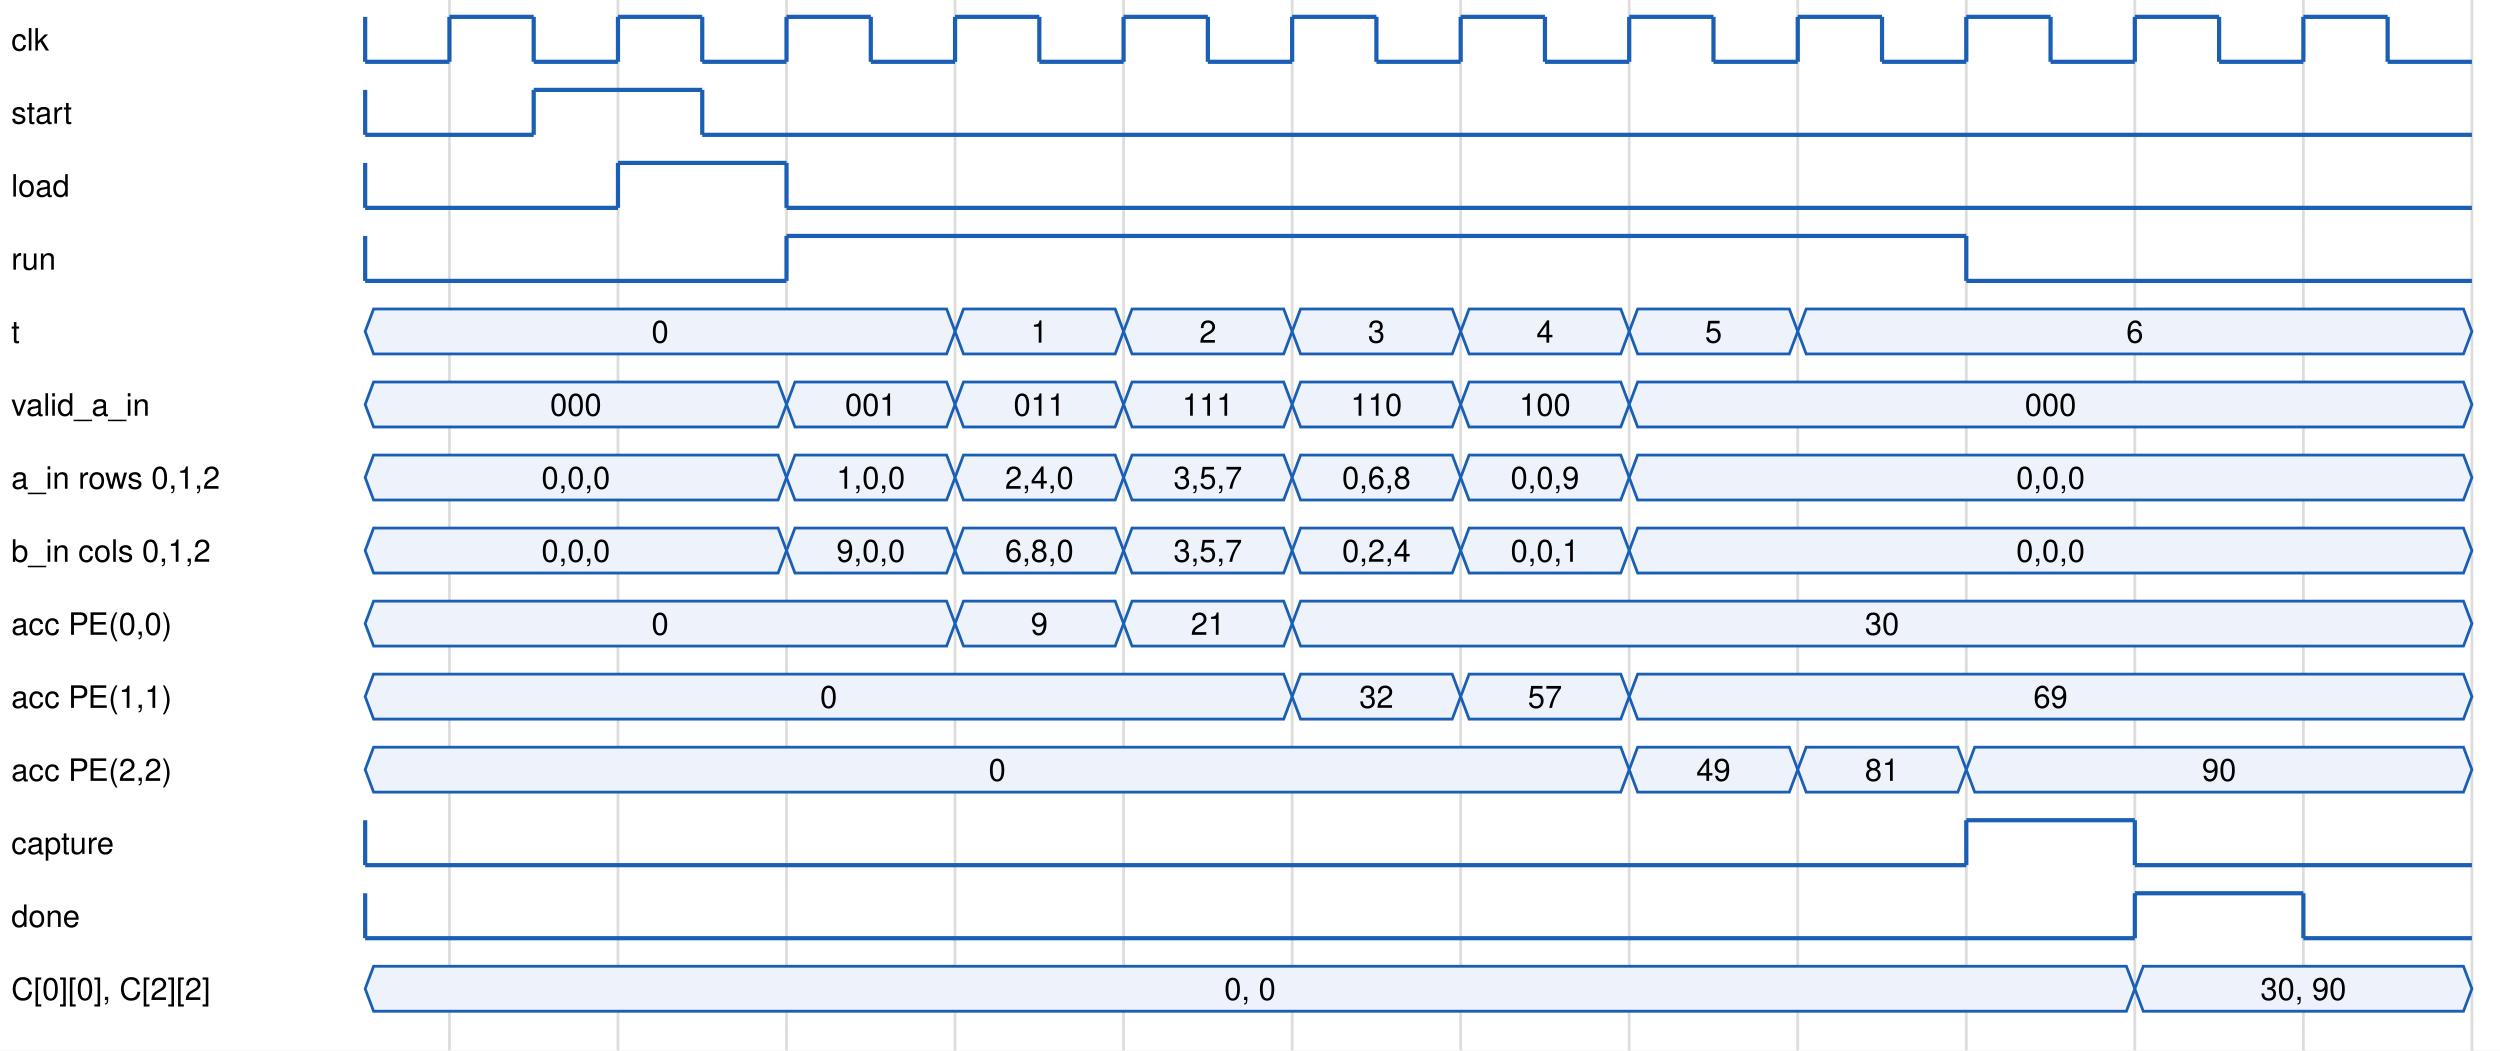
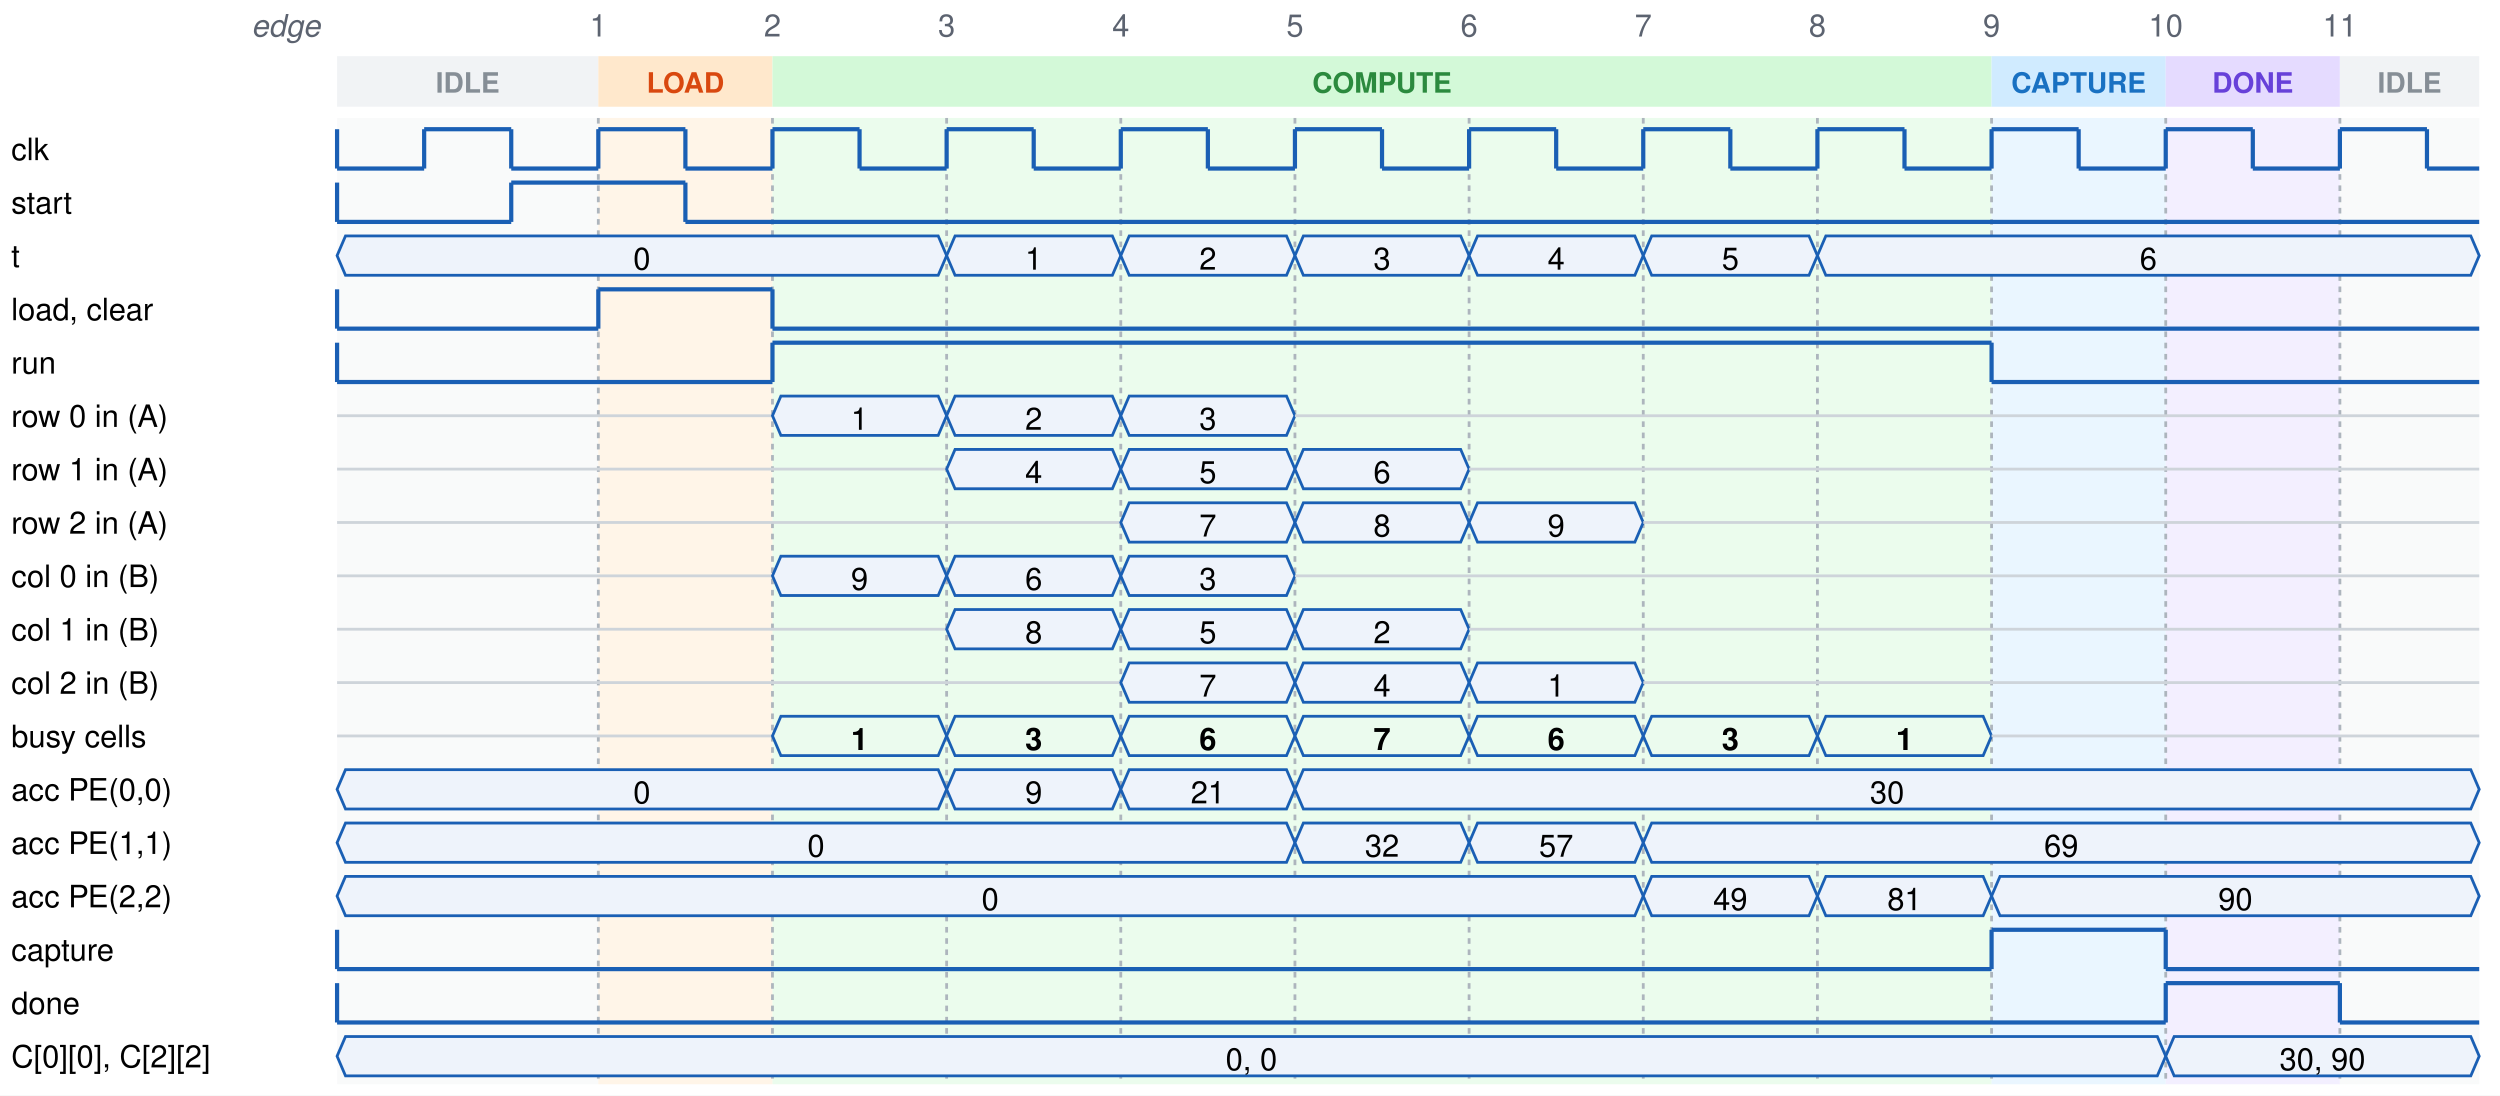
- <svg xmlns="http://www.w3.org/2000/svg" width="890" height="374" font-family="Helvetica, Arial, sans-serif" font-size="11">
+ <svg xmlns="http://www.w3.org/2000/svg" width="890" height="390" font-family="Helvetica, Arial, sans-serif" font-size="11">
  <rect width="100%" height="100%" fill="white" />
-   <line x1="160.0" y1="0" x2="160.0" y2="374" stroke="#ddd" />
-   <line x1="220.0" y1="0" x2="220.0" y2="374" stroke="#ddd" />
-   <line x1="280.0" y1="0" x2="280.0" y2="374" stroke="#ddd" />
-   <line x1="340.0" y1="0" x2="340.0" y2="374" stroke="#ddd" />
-   <line x1="400.0" y1="0" x2="400.0" y2="374" stroke="#ddd" />
-   <line x1="460.0" y1="0" x2="460.0" y2="374" stroke="#ddd" />
-   <line x1="520.0" y1="0" x2="520.0" y2="374" stroke="#ddd" />
-   <line x1="580.0" y1="0" x2="580.0" y2="374" stroke="#ddd" />
-   <line x1="640.0" y1="0" x2="640.0" y2="374" stroke="#ddd" />
-   <line x1="700.0" y1="0" x2="700.0" y2="374" stroke="#ddd" />
-   <line x1="760.0" y1="0" x2="760.0" y2="374" stroke="#ddd" />
-   <line x1="820.0" y1="0" x2="820.0" y2="374" stroke="#ddd" />
-   <line x1="880.0" y1="0" x2="880.0" y2="374" stroke="#ddd" />
-   <text x="4" y="18">clk</text>
-   <line x1="130.0" y1="22" x2="160.0" y2="22" stroke="#1a5fb4" stroke-width="1.5" />
-   <line x1="130.0" y1="6" x2="130.0" y2="22" stroke="#1a5fb4" stroke-width="1.5" />
-   <line x1="160.0" y1="6" x2="190.0" y2="6" stroke="#1a5fb4" stroke-width="1.5" />
-   <line x1="160.0" y1="6" x2="160.0" y2="22" stroke="#1a5fb4" stroke-width="1.5" />
-   <line x1="190.0" y1="22" x2="220.0" y2="22" stroke="#1a5fb4" stroke-width="1.5" />
-   <line x1="190.0" y1="6" x2="190.0" y2="22" stroke="#1a5fb4" stroke-width="1.5" />
-   <line x1="220.0" y1="6" x2="250.0" y2="6" stroke="#1a5fb4" stroke-width="1.5" />
-   <line x1="220.0" y1="6" x2="220.0" y2="22" stroke="#1a5fb4" stroke-width="1.5" />
-   <line x1="250.0" y1="22" x2="280.0" y2="22" stroke="#1a5fb4" stroke-width="1.5" />
-   <line x1="250.0" y1="6" x2="250.0" y2="22" stroke="#1a5fb4" stroke-width="1.5" />
-   <line x1="280.0" y1="6" x2="310.0" y2="6" stroke="#1a5fb4" stroke-width="1.5" />
-   <line x1="280.0" y1="6" x2="280.0" y2="22" stroke="#1a5fb4" stroke-width="1.5" />
-   <line x1="310.0" y1="22" x2="340.0" y2="22" stroke="#1a5fb4" stroke-width="1.5" />
-   <line x1="310.0" y1="6" x2="310.0" y2="22" stroke="#1a5fb4" stroke-width="1.5" />
-   <line x1="340.0" y1="6" x2="370.0" y2="6" stroke="#1a5fb4" stroke-width="1.5" />
-   <line x1="340.0" y1="6" x2="340.0" y2="22" stroke="#1a5fb4" stroke-width="1.5" />
-   <line x1="370.0" y1="22" x2="400.0" y2="22" stroke="#1a5fb4" stroke-width="1.5" />
-   <line x1="370.0" y1="6" x2="370.0" y2="22" stroke="#1a5fb4" stroke-width="1.5" />
-   <line x1="400.0" y1="6" x2="430.0" y2="6" stroke="#1a5fb4" stroke-width="1.5" />
-   <line x1="400.0" y1="6" x2="400.0" y2="22" stroke="#1a5fb4" stroke-width="1.5" />
-   <line x1="430.0" y1="22" x2="460.0" y2="22" stroke="#1a5fb4" stroke-width="1.5" />
-   <line x1="430.0" y1="6" x2="430.0" y2="22" stroke="#1a5fb4" stroke-width="1.5" />
-   <line x1="460.0" y1="6" x2="490.0" y2="6" stroke="#1a5fb4" stroke-width="1.5" />
-   <line x1="460.0" y1="6" x2="460.0" y2="22" stroke="#1a5fb4" stroke-width="1.5" />
-   <line x1="490.0" y1="22" x2="520.0" y2="22" stroke="#1a5fb4" stroke-width="1.5" />
-   <line x1="490.0" y1="6" x2="490.0" y2="22" stroke="#1a5fb4" stroke-width="1.5" />
-   <line x1="520.0" y1="6" x2="550.0" y2="6" stroke="#1a5fb4" stroke-width="1.5" />
-   <line x1="520.0" y1="6" x2="520.0" y2="22" stroke="#1a5fb4" stroke-width="1.5" />
-   <line x1="550.0" y1="22" x2="580.0" y2="22" stroke="#1a5fb4" stroke-width="1.5" />
-   <line x1="550.0" y1="6" x2="550.0" y2="22" stroke="#1a5fb4" stroke-width="1.5" />
-   <line x1="580.0" y1="6" x2="610.0" y2="6" stroke="#1a5fb4" stroke-width="1.5" />
-   <line x1="580.0" y1="6" x2="580.0" y2="22" stroke="#1a5fb4" stroke-width="1.5" />
-   <line x1="610.0" y1="22" x2="640.0" y2="22" stroke="#1a5fb4" stroke-width="1.5" />
-   <line x1="610.0" y1="6" x2="610.0" y2="22" stroke="#1a5fb4" stroke-width="1.5" />
-   <line x1="640.0" y1="6" x2="670.0" y2="6" stroke="#1a5fb4" stroke-width="1.5" />
-   <line x1="640.0" y1="6" x2="640.0" y2="22" stroke="#1a5fb4" stroke-width="1.5" />
-   <line x1="670.0" y1="22" x2="700.0" y2="22" stroke="#1a5fb4" stroke-width="1.5" />
-   <line x1="670.0" y1="6" x2="670.0" y2="22" stroke="#1a5fb4" stroke-width="1.5" />
-   <line x1="700.0" y1="6" x2="730.0" y2="6" stroke="#1a5fb4" stroke-width="1.5" />
-   <line x1="700.0" y1="6" x2="700.0" y2="22" stroke="#1a5fb4" stroke-width="1.5" />
-   <line x1="730.0" y1="22" x2="760.0" y2="22" stroke="#1a5fb4" stroke-width="1.5" />
-   <line x1="730.0" y1="6" x2="730.0" y2="22" stroke="#1a5fb4" stroke-width="1.5" />
-   <line x1="760.0" y1="6" x2="790.0" y2="6" stroke="#1a5fb4" stroke-width="1.5" />
-   <line x1="760.0" y1="6" x2="760.0" y2="22" stroke="#1a5fb4" stroke-width="1.5" />
-   <line x1="790.0" y1="22" x2="820.0" y2="22" stroke="#1a5fb4" stroke-width="1.5" />
-   <line x1="790.0" y1="6" x2="790.0" y2="22" stroke="#1a5fb4" stroke-width="1.5" />
-   <line x1="820.0" y1="6" x2="850.0" y2="6" stroke="#1a5fb4" stroke-width="1.5" />
-   <line x1="820.0" y1="6" x2="820.0" y2="22" stroke="#1a5fb4" stroke-width="1.5" />
-   <line x1="850.0" y1="22" x2="880.0" y2="22" stroke="#1a5fb4" stroke-width="1.5" />
-   <line x1="850.0" y1="6" x2="850.0" y2="22" stroke="#1a5fb4" stroke-width="1.5" />
-   <text x="4" y="44">start</text>
-   <line x1="130.0" y1="48" x2="190.0" y2="48" stroke="#1a5fb4" stroke-width="1.5" />
-   <line x1="130.0" y1="32" x2="130.0" y2="48" stroke="#1a5fb4" stroke-width="1.5" />
-   <line x1="190.0" y1="32" x2="250.0" y2="32" stroke="#1a5fb4" stroke-width="1.5" />
-   <line x1="190.0" y1="32" x2="190.0" y2="48" stroke="#1a5fb4" stroke-width="1.5" />
-   <line x1="250.0" y1="48" x2="880.0" y2="48" stroke="#1a5fb4" stroke-width="1.5" />
-   <line x1="250.0" y1="32" x2="250.0" y2="48" stroke="#1a5fb4" stroke-width="1.5" />
-   <text x="4" y="70">load</text>
-   <line x1="130.0" y1="74" x2="220.0" y2="74" stroke="#1a5fb4" stroke-width="1.5" />
-   <line x1="130.0" y1="58" x2="130.0" y2="74" stroke="#1a5fb4" stroke-width="1.5" />
-   <line x1="220.0" y1="58" x2="280.0" y2="58" stroke="#1a5fb4" stroke-width="1.5" />
-   <line x1="220.0" y1="58" x2="220.0" y2="74" stroke="#1a5fb4" stroke-width="1.5" />
-   <line x1="280.0" y1="74" x2="880.0" y2="74" stroke="#1a5fb4" stroke-width="1.5" />
-   <line x1="280.0" y1="58" x2="280.0" y2="74" stroke="#1a5fb4" stroke-width="1.5" />
-   <text x="4" y="96">run</text>
-   <line x1="130.0" y1="100" x2="280.0" y2="100" stroke="#1a5fb4" stroke-width="1.5" />
-   <line x1="130.0" y1="84" x2="130.0" y2="100" stroke="#1a5fb4" stroke-width="1.5" />
-   <line x1="280.0" y1="84" x2="700.0" y2="84" stroke="#1a5fb4" stroke-width="1.5" />
-   <line x1="280.0" y1="84" x2="280.0" y2="100" stroke="#1a5fb4" stroke-width="1.5" />
-   <line x1="700.0" y1="100" x2="880.0" y2="100" stroke="#1a5fb4" stroke-width="1.5" />
-   <line x1="700.0" y1="84" x2="700.0" y2="100" stroke="#1a5fb4" stroke-width="1.5" />
-   <text x="4" y="122">t</text>
-   <polygon points="130.0,118.0 133.0,110 337.0,110 340.0,118.0 337.0,126 133.0,126" fill="#eef3fb" stroke="#1a5fb4" />
-   <text x="235.0" y="122" text-anchor="middle">0</text>
-   <polygon points="340.0,118.0 343.0,110 397.0,110 400.0,118.0 397.0,126 343.0,126" fill="#eef3fb" stroke="#1a5fb4" />
-   <text x="370.0" y="122" text-anchor="middle">1</text>
-   <polygon points="400.0,118.0 403.0,110 457.0,110 460.0,118.0 457.0,126 403.0,126" fill="#eef3fb" stroke="#1a5fb4" />
-   <text x="430.0" y="122" text-anchor="middle">2</text>
-   <polygon points="460.0,118.0 463.0,110 517.0,110 520.0,118.0 517.0,126 463.0,126" fill="#eef3fb" stroke="#1a5fb4" />
-   <text x="490.0" y="122" text-anchor="middle">3</text>
-   <polygon points="520.0,118.0 523.0,110 577.0,110 580.0,118.0 577.0,126 523.0,126" fill="#eef3fb" stroke="#1a5fb4" />
-   <text x="550.0" y="122" text-anchor="middle">4</text>
-   <polygon points="580.0,118.0 583.0,110 637.0,110 640.0,118.0 637.0,126 583.0,126" fill="#eef3fb" stroke="#1a5fb4" />
-   <text x="610.0" y="122" text-anchor="middle">5</text>
-   <polygon points="640.0,118.0 643.0,110 877.0,110 880.0,118.0 877.0,126 643.0,126" fill="#eef3fb" stroke="#1a5fb4" />
-   <text x="760.0" y="122" text-anchor="middle">6</text>
-   <text x="4" y="148">valid_a_in</text>
-   <polygon points="130.0,144.0 133.0,136 277.0,136 280.0,144.0 277.0,152 133.0,152" fill="#eef3fb" stroke="#1a5fb4" />
-   <text x="205.0" y="148" text-anchor="middle">000</text>
-   <polygon points="280.0,144.0 283.0,136 337.0,136 340.0,144.0 337.0,152 283.0,152" fill="#eef3fb" stroke="#1a5fb4" />
-   <text x="310.0" y="148" text-anchor="middle">001</text>
-   <polygon points="340.0,144.0 343.0,136 397.0,136 400.0,144.0 397.0,152 343.0,152" fill="#eef3fb" stroke="#1a5fb4" />
-   <text x="370.0" y="148" text-anchor="middle">011</text>
-   <polygon points="400.0,144.0 403.0,136 457.0,136 460.0,144.0 457.0,152 403.0,152" fill="#eef3fb" stroke="#1a5fb4" />
-   <text x="430.0" y="148" text-anchor="middle">111</text>
-   <polygon points="460.0,144.0 463.0,136 517.0,136 520.0,144.0 517.0,152 463.0,152" fill="#eef3fb" stroke="#1a5fb4" />
-   <text x="490.0" y="148" text-anchor="middle">110</text>
-   <polygon points="520.0,144.0 523.0,136 577.0,136 580.0,144.0 577.0,152 523.0,152" fill="#eef3fb" stroke="#1a5fb4" />
-   <text x="550.0" y="148" text-anchor="middle">100</text>
-   <polygon points="580.0,144.0 583.0,136 877.0,136 880.0,144.0 877.0,152 583.0,152" fill="#eef3fb" stroke="#1a5fb4" />
-   <text x="730.0" y="148" text-anchor="middle">000</text>
-   <text x="4" y="174">a_in rows 0,1,2</text>
-   <polygon points="130.0,170.0 133.0,162 277.0,162 280.0,170.0 277.0,178 133.0,178" fill="#eef3fb" stroke="#1a5fb4" />
-   <text x="205.0" y="174" text-anchor="middle">0,0,0</text>
-   <polygon points="280.0,170.0 283.0,162 337.0,162 340.0,170.0 337.0,178 283.0,178" fill="#eef3fb" stroke="#1a5fb4" />
-   <text x="310.0" y="174" text-anchor="middle">1,0,0</text>
-   <polygon points="340.0,170.0 343.0,162 397.0,162 400.0,170.0 397.0,178 343.0,178" fill="#eef3fb" stroke="#1a5fb4" />
-   <text x="370.0" y="174" text-anchor="middle">2,4,0</text>
-   <polygon points="400.0,170.0 403.0,162 457.0,162 460.0,170.0 457.0,178 403.0,178" fill="#eef3fb" stroke="#1a5fb4" />
-   <text x="430.0" y="174" text-anchor="middle">3,5,7</text>
-   <polygon points="460.0,170.0 463.0,162 517.0,162 520.0,170.0 517.0,178 463.0,178" fill="#eef3fb" stroke="#1a5fb4" />
-   <text x="490.0" y="174" text-anchor="middle">0,6,8</text>
-   <polygon points="520.0,170.0 523.0,162 577.0,162 580.0,170.0 577.0,178 523.0,178" fill="#eef3fb" stroke="#1a5fb4" />
-   <text x="550.0" y="174" text-anchor="middle">0,0,9</text>
-   <polygon points="580.0,170.0 583.0,162 877.0,162 880.0,170.0 877.0,178 583.0,178" fill="#eef3fb" stroke="#1a5fb4" />
-   <text x="730.0" y="174" text-anchor="middle">0,0,0</text>
-   <text x="4" y="200">b_in cols 0,1,2</text>
-   <polygon points="130.0,196.0 133.0,188 277.0,188 280.0,196.0 277.0,204 133.0,204" fill="#eef3fb" stroke="#1a5fb4" />
-   <text x="205.0" y="200" text-anchor="middle">0,0,0</text>
-   <polygon points="280.0,196.0 283.0,188 337.0,188 340.0,196.0 337.0,204 283.0,204" fill="#eef3fb" stroke="#1a5fb4" />
-   <text x="310.0" y="200" text-anchor="middle">9,0,0</text>
-   <polygon points="340.0,196.0 343.0,188 397.0,188 400.0,196.0 397.0,204 343.0,204" fill="#eef3fb" stroke="#1a5fb4" />
-   <text x="370.0" y="200" text-anchor="middle">6,8,0</text>
-   <polygon points="400.0,196.0 403.0,188 457.0,188 460.0,196.0 457.0,204 403.0,204" fill="#eef3fb" stroke="#1a5fb4" />
-   <text x="430.0" y="200" text-anchor="middle">3,5,7</text>
-   <polygon points="460.0,196.0 463.0,188 517.0,188 520.0,196.0 517.0,204 463.0,204" fill="#eef3fb" stroke="#1a5fb4" />
-   <text x="490.0" y="200" text-anchor="middle">0,2,4</text>
-   <polygon points="520.0,196.0 523.0,188 577.0,188 580.0,196.0 577.0,204 523.0,204" fill="#eef3fb" stroke="#1a5fb4" />
-   <text x="550.0" y="200" text-anchor="middle">0,0,1</text>
-   <polygon points="580.0,196.0 583.0,188 877.0,188 880.0,196.0 877.0,204 583.0,204" fill="#eef3fb" stroke="#1a5fb4" />
-   <text x="730.0" y="200" text-anchor="middle">0,0,0</text>
-   <text x="4" y="226">acc PE(0,0)</text>
-   <polygon points="130.0,222.0 133.0,214 337.0,214 340.0,222.0 337.0,230 133.0,230" fill="#eef3fb" stroke="#1a5fb4" />
-   <text x="235.0" y="226" text-anchor="middle">0</text>
-   <polygon points="340.0,222.0 343.0,214 397.0,214 400.0,222.0 397.0,230 343.0,230" fill="#eef3fb" stroke="#1a5fb4" />
-   <text x="370.0" y="226" text-anchor="middle">9</text>
-   <polygon points="400.0,222.0 403.0,214 457.0,214 460.0,222.0 457.0,230 403.0,230" fill="#eef3fb" stroke="#1a5fb4" />
-   <text x="430.0" y="226" text-anchor="middle">21</text>
-   <polygon points="460.0,222.0 463.0,214 877.0,214 880.0,222.0 877.0,230 463.0,230" fill="#eef3fb" stroke="#1a5fb4" />
-   <text x="670.0" y="226" text-anchor="middle">30</text>
-   <text x="4" y="252">acc PE(1,1)</text>
-   <polygon points="130.0,248.0 133.0,240 457.0,240 460.0,248.0 457.0,256 133.0,256" fill="#eef3fb" stroke="#1a5fb4" />
-   <text x="295.0" y="252" text-anchor="middle">0</text>
-   <polygon points="460.0,248.0 463.0,240 517.0,240 520.0,248.0 517.0,256 463.0,256" fill="#eef3fb" stroke="#1a5fb4" />
-   <text x="490.0" y="252" text-anchor="middle">32</text>
-   <polygon points="520.0,248.0 523.0,240 577.0,240 580.0,248.0 577.0,256 523.0,256" fill="#eef3fb" stroke="#1a5fb4" />
-   <text x="550.0" y="252" text-anchor="middle">57</text>
-   <polygon points="580.0,248.0 583.0,240 877.0,240 880.0,248.0 877.0,256 583.0,256" fill="#eef3fb" stroke="#1a5fb4" />
-   <text x="730.0" y="252" text-anchor="middle">69</text>
-   <text x="4" y="278">acc PE(2,2)</text>
-   <polygon points="130.0,274.0 133.0,266 577.0,266 580.0,274.0 577.0,282 133.0,282" fill="#eef3fb" stroke="#1a5fb4" />
-   <text x="355.0" y="278" text-anchor="middle">0</text>
-   <polygon points="580.0,274.0 583.0,266 637.0,266 640.0,274.0 637.0,282 583.0,282" fill="#eef3fb" stroke="#1a5fb4" />
-   <text x="610.0" y="278" text-anchor="middle">49</text>
-   <polygon points="640.0,274.0 643.0,266 697.0,266 700.0,274.0 697.0,282 643.0,282" fill="#eef3fb" stroke="#1a5fb4" />
-   <text x="670.0" y="278" text-anchor="middle">81</text>
-   <polygon points="700.0,274.0 703.0,266 877.0,266 880.0,274.0 877.0,282 703.0,282" fill="#eef3fb" stroke="#1a5fb4" />
-   <text x="790.0" y="278" text-anchor="middle">90</text>
-   <text x="4" y="304">capture</text>
-   <line x1="130.0" y1="308" x2="700.0" y2="308" stroke="#1a5fb4" stroke-width="1.5" />
-   <line x1="130.0" y1="292" x2="130.0" y2="308" stroke="#1a5fb4" stroke-width="1.5" />
-   <line x1="700.0" y1="292" x2="760.0" y2="292" stroke="#1a5fb4" stroke-width="1.5" />
-   <line x1="700.0" y1="292" x2="700.0" y2="308" stroke="#1a5fb4" stroke-width="1.5" />
-   <line x1="760.0" y1="308" x2="880.0" y2="308" stroke="#1a5fb4" stroke-width="1.5" />
-   <line x1="760.0" y1="292" x2="760.0" y2="308" stroke="#1a5fb4" stroke-width="1.5" />
-   <text x="4" y="330">done</text>
-   <line x1="130.0" y1="334" x2="760.0" y2="334" stroke="#1a5fb4" stroke-width="1.5" />
-   <line x1="130.0" y1="318" x2="130.0" y2="334" stroke="#1a5fb4" stroke-width="1.5" />
-   <line x1="760.0" y1="318" x2="820.0" y2="318" stroke="#1a5fb4" stroke-width="1.5" />
-   <line x1="760.0" y1="318" x2="760.0" y2="334" stroke="#1a5fb4" stroke-width="1.5" />
-   <line x1="820.0" y1="334" x2="880.0" y2="334" stroke="#1a5fb4" stroke-width="1.5" />
-   <line x1="820.0" y1="318" x2="820.0" y2="334" stroke="#1a5fb4" stroke-width="1.5" />
-   <text x="4" y="356">C[0][0], C[2][2]</text>
-   <polygon points="130.0,352.0 133.0,344 757.0,344 760.0,352.0 757.0,360 133.0,360" fill="#eef3fb" stroke="#1a5fb4" />
-   <text x="445.0" y="356" text-anchor="middle">0, 0</text>
-   <polygon points="760.0,352.0 763.0,344 877.0,344 880.0,352.0 877.0,360 763.0,360" fill="#eef3fb" stroke="#1a5fb4" />
-   <text x="820.0" y="356" text-anchor="middle">30, 90</text>
+   <rect x="120.0" y="42" width="93.0" height="344" fill="#f1f3f5" opacity="0.45" />
+   <rect x="120.0" y="20" width="93.0" height="18" fill="#f1f3f5" />
+   <text x="166.5" y="33" text-anchor="middle" font-weight="bold" font-size="10" fill="#868e96">IDLE</text>
+   <rect x="213.0" y="42" width="62.0" height="344" fill="#ffe8cc" opacity="0.45" />
+   <rect x="213.0" y="20" width="62.0" height="18" fill="#ffe8cc" />
+   <text x="244.0" y="33" text-anchor="middle" font-weight="bold" font-size="10" fill="#d9480f">LOAD</text>
+   <rect x="275.0" y="42" width="434.0" height="344" fill="#d3f9d8" opacity="0.45" />
+   <rect x="275.0" y="20" width="434.0" height="18" fill="#d3f9d8" />
+   <text x="492.0" y="33" text-anchor="middle" font-weight="bold" font-size="10" fill="#2b8a3e">COMPUTE</text>
+   <rect x="709.0" y="42" width="62.0" height="344" fill="#d0ebff" opacity="0.45" />
+   <rect x="709.0" y="20" width="62.0" height="18" fill="#d0ebff" />
+   <text x="740.0" y="33" text-anchor="middle" font-weight="bold" font-size="10" fill="#1971c2">CAPTURE</text>
+   <rect x="771.0" y="42" width="62.0" height="344" fill="#e5dbff" opacity="0.45" />
+   <rect x="771.0" y="20" width="62.0" height="18" fill="#e5dbff" />
+   <text x="802.0" y="33" text-anchor="middle" font-weight="bold" font-size="10" fill="#6741d9">DONE</text>
+   <rect x="833.0" y="42" width="49.6" height="344" fill="#f1f3f5" opacity="0.45" />
+   <rect x="833.0" y="20" width="49.6" height="18" fill="#f1f3f5" />
+   <text x="857.8" y="33" text-anchor="middle" font-weight="bold" font-size="10" fill="#868e96">IDLE</text>
+   <text x="114" y="13" text-anchor="end" font-style="italic" fill="#5c6370">edge</text>
+   <line x1="213.0" y1="42" x2="213.0" y2="386" stroke="#adb5bd" stroke-dasharray="2,2" />
+   <text x="213.0" y="13" text-anchor="middle" fill="#5c6370">1</text>
+   <line x1="275.0" y1="42" x2="275.0" y2="386" stroke="#adb5bd" stroke-dasharray="2,2" />
+   <text x="275.0" y="13" text-anchor="middle" fill="#5c6370">2</text>
+   <line x1="337.0" y1="42" x2="337.0" y2="386" stroke="#adb5bd" stroke-dasharray="2,2" />
+   <text x="337.0" y="13" text-anchor="middle" fill="#5c6370">3</text>
+   <line x1="399.0" y1="42" x2="399.0" y2="386" stroke="#adb5bd" stroke-dasharray="2,2" />
+   <text x="399.0" y="13" text-anchor="middle" fill="#5c6370">4</text>
+   <line x1="461.0" y1="42" x2="461.0" y2="386" stroke="#adb5bd" stroke-dasharray="2,2" />
+   <text x="461.0" y="13" text-anchor="middle" fill="#5c6370">5</text>
+   <line x1="523.0" y1="42" x2="523.0" y2="386" stroke="#adb5bd" stroke-dasharray="2,2" />
+   <text x="523.0" y="13" text-anchor="middle" fill="#5c6370">6</text>
+   <line x1="585.0" y1="42" x2="585.0" y2="386" stroke="#adb5bd" stroke-dasharray="2,2" />
+   <text x="585.0" y="13" text-anchor="middle" fill="#5c6370">7</text>
+   <line x1="647.0" y1="42" x2="647.0" y2="386" stroke="#adb5bd" stroke-dasharray="2,2" />
+   <text x="647.0" y="13" text-anchor="middle" fill="#5c6370">8</text>
+   <line x1="709.0" y1="42" x2="709.0" y2="386" stroke="#adb5bd" stroke-dasharray="2,2" />
+   <text x="709.0" y="13" text-anchor="middle" fill="#5c6370">9</text>
+   <line x1="771.0" y1="42" x2="771.0" y2="386" stroke="#adb5bd" stroke-dasharray="2,2" />
+   <text x="771.0" y="13" text-anchor="middle" fill="#5c6370">10</text>
+   <line x1="833.0" y1="42" x2="833.0" y2="386" stroke="#adb5bd" stroke-dasharray="2,2" />
+   <text x="833.0" y="13" text-anchor="middle" fill="#5c6370">11</text>
+   <text x="4" y="57">clk</text>
+   <line x1="120.0" y1="60" x2="151.0" y2="60" stroke="#1a5fb4" stroke-width="1.5" />
+   <line x1="120.0" y1="46" x2="120.0" y2="60" stroke="#1a5fb4" stroke-width="1.5" />
+   <line x1="151.0" y1="46" x2="182.0" y2="46" stroke="#1a5fb4" stroke-width="1.5" />
+   <line x1="151.0" y1="46" x2="151.0" y2="60" stroke="#1a5fb4" stroke-width="1.5" />
+   <line x1="182.0" y1="60" x2="213.0" y2="60" stroke="#1a5fb4" stroke-width="1.5" />
+   <line x1="182.0" y1="46" x2="182.0" y2="60" stroke="#1a5fb4" stroke-width="1.5" />
+   <line x1="213.0" y1="46" x2="244.0" y2="46" stroke="#1a5fb4" stroke-width="1.5" />
+   <line x1="213.0" y1="46" x2="213.0" y2="60" stroke="#1a5fb4" stroke-width="1.5" />
+   <line x1="244.0" y1="60" x2="275.0" y2="60" stroke="#1a5fb4" stroke-width="1.5" />
+   <line x1="244.0" y1="46" x2="244.0" y2="60" stroke="#1a5fb4" stroke-width="1.5" />
+   <line x1="275.0" y1="46" x2="306.0" y2="46" stroke="#1a5fb4" stroke-width="1.5" />
+   <line x1="275.0" y1="46" x2="275.0" y2="60" stroke="#1a5fb4" stroke-width="1.5" />
+   <line x1="306.0" y1="60" x2="337.0" y2="60" stroke="#1a5fb4" stroke-width="1.5" />
+   <line x1="306.0" y1="46" x2="306.0" y2="60" stroke="#1a5fb4" stroke-width="1.5" />
+   <line x1="337.0" y1="46" x2="368.0" y2="46" stroke="#1a5fb4" stroke-width="1.5" />
+   <line x1="337.0" y1="46" x2="337.0" y2="60" stroke="#1a5fb4" stroke-width="1.5" />
+   <line x1="368.0" y1="60" x2="399.0" y2="60" stroke="#1a5fb4" stroke-width="1.5" />
+   <line x1="368.0" y1="46" x2="368.0" y2="60" stroke="#1a5fb4" stroke-width="1.5" />
+   <line x1="399.0" y1="46" x2="430.0" y2="46" stroke="#1a5fb4" stroke-width="1.5" />
+   <line x1="399.0" y1="46" x2="399.0" y2="60" stroke="#1a5fb4" stroke-width="1.5" />
+   <line x1="430.0" y1="60" x2="461.0" y2="60" stroke="#1a5fb4" stroke-width="1.5" />
+   <line x1="430.0" y1="46" x2="430.0" y2="60" stroke="#1a5fb4" stroke-width="1.5" />
+   <line x1="461.0" y1="46" x2="492.0" y2="46" stroke="#1a5fb4" stroke-width="1.5" />
+   <line x1="461.0" y1="46" x2="461.0" y2="60" stroke="#1a5fb4" stroke-width="1.5" />
+   <line x1="492.0" y1="60" x2="523.0" y2="60" stroke="#1a5fb4" stroke-width="1.5" />
+   <line x1="492.0" y1="46" x2="492.0" y2="60" stroke="#1a5fb4" stroke-width="1.5" />
+   <line x1="523.0" y1="46" x2="554.0" y2="46" stroke="#1a5fb4" stroke-width="1.5" />
+   <line x1="523.0" y1="46" x2="523.0" y2="60" stroke="#1a5fb4" stroke-width="1.5" />
+   <line x1="554.0" y1="60" x2="585.0" y2="60" stroke="#1a5fb4" stroke-width="1.5" />
+   <line x1="554.0" y1="46" x2="554.0" y2="60" stroke="#1a5fb4" stroke-width="1.5" />
+   <line x1="585.0" y1="46" x2="616.0" y2="46" stroke="#1a5fb4" stroke-width="1.5" />
+   <line x1="585.0" y1="46" x2="585.0" y2="60" stroke="#1a5fb4" stroke-width="1.5" />
+   <line x1="616.0" y1="60" x2="647.0" y2="60" stroke="#1a5fb4" stroke-width="1.5" />
+   <line x1="616.0" y1="46" x2="616.0" y2="60" stroke="#1a5fb4" stroke-width="1.5" />
+   <line x1="647.0" y1="46" x2="678.0" y2="46" stroke="#1a5fb4" stroke-width="1.5" />
+   <line x1="647.0" y1="46" x2="647.0" y2="60" stroke="#1a5fb4" stroke-width="1.5" />
+   <line x1="678.0" y1="60" x2="709.0" y2="60" stroke="#1a5fb4" stroke-width="1.5" />
+   <line x1="678.0" y1="46" x2="678.0" y2="60" stroke="#1a5fb4" stroke-width="1.5" />
+   <line x1="709.0" y1="46" x2="740.0" y2="46" stroke="#1a5fb4" stroke-width="1.5" />
+   <line x1="709.0" y1="46" x2="709.0" y2="60" stroke="#1a5fb4" stroke-width="1.5" />
+   <line x1="740.0" y1="60" x2="771.0" y2="60" stroke="#1a5fb4" stroke-width="1.5" />
+   <line x1="740.0" y1="46" x2="740.0" y2="60" stroke="#1a5fb4" stroke-width="1.5" />
+   <line x1="771.0" y1="46" x2="802.0" y2="46" stroke="#1a5fb4" stroke-width="1.5" />
+   <line x1="771.0" y1="46" x2="771.0" y2="60" stroke="#1a5fb4" stroke-width="1.5" />
+   <line x1="802.0" y1="60" x2="833.0" y2="60" stroke="#1a5fb4" stroke-width="1.5" />
+   <line x1="802.0" y1="46" x2="802.0" y2="60" stroke="#1a5fb4" stroke-width="1.5" />
+   <line x1="833.0" y1="46" x2="864.0" y2="46" stroke="#1a5fb4" stroke-width="1.5" />
+   <line x1="833.0" y1="46" x2="833.0" y2="60" stroke="#1a5fb4" stroke-width="1.5" />
+   <line x1="864.0" y1="60" x2="882.6" y2="60" stroke="#1a5fb4" stroke-width="1.5" />
+   <line x1="864.0" y1="46" x2="864.0" y2="60" stroke="#1a5fb4" stroke-width="1.5" />
+   <text x="4" y="76">start</text>
+   <line x1="120.0" y1="79" x2="182.0" y2="79" stroke="#1a5fb4" stroke-width="1.5" />
+   <line x1="120.0" y1="65" x2="120.0" y2="79" stroke="#1a5fb4" stroke-width="1.5" />
+   <line x1="182.0" y1="65" x2="244.0" y2="65" stroke="#1a5fb4" stroke-width="1.5" />
+   <line x1="182.0" y1="65" x2="182.0" y2="79" stroke="#1a5fb4" stroke-width="1.5" />
+   <line x1="244.0" y1="79" x2="882.6" y2="79" stroke="#1a5fb4" stroke-width="1.5" />
+   <line x1="244.0" y1="65" x2="244.0" y2="79" stroke="#1a5fb4" stroke-width="1.5" />
+   <text x="4" y="95">t</text>
+   <polygon points="120.0,91.0 123.0,84 334.0,84 337.0,91.0 334.0,98 123.0,98" fill="#eef3fb" stroke="#1a5fb4" />
+   <text x="228.5" y="96" text-anchor="middle">0</text>
+   <polygon points="337.0,91.0 340.0,84 396.0,84 399.0,91.0 396.0,98 340.0,98" fill="#eef3fb" stroke="#1a5fb4" />
+   <text x="368.0" y="96" text-anchor="middle">1</text>
+   <polygon points="399.0,91.0 402.0,84 458.0,84 461.0,91.0 458.0,98 402.0,98" fill="#eef3fb" stroke="#1a5fb4" />
+   <text x="430.0" y="96" text-anchor="middle">2</text>
+   <polygon points="461.0,91.0 464.0,84 520.0,84 523.0,91.0 520.0,98 464.0,98" fill="#eef3fb" stroke="#1a5fb4" />
+   <text x="492.0" y="96" text-anchor="middle">3</text>
+   <polygon points="523.0,91.0 526.0,84 582.0,84 585.0,91.0 582.0,98 526.0,98" fill="#eef3fb" stroke="#1a5fb4" />
+   <text x="554.0" y="96" text-anchor="middle">4</text>
+   <polygon points="585.0,91.0 588.0,84 644.0,84 647.0,91.0 644.0,98 588.0,98" fill="#eef3fb" stroke="#1a5fb4" />
+   <text x="616.0" y="96" text-anchor="middle">5</text>
+   <polygon points="647.0,91.0 650.0,84 879.6,84 882.6,91.0 879.6,98 650.0,98" fill="#eef3fb" stroke="#1a5fb4" />
+   <text x="764.8" y="96" text-anchor="middle">6</text>
+   <text x="4" y="114">load, clear</text>
+   <line x1="120.0" y1="117" x2="213.0" y2="117" stroke="#1a5fb4" stroke-width="1.5" />
+   <line x1="120.0" y1="103" x2="120.0" y2="117" stroke="#1a5fb4" stroke-width="1.5" />
+   <line x1="213.0" y1="103" x2="275.0" y2="103" stroke="#1a5fb4" stroke-width="1.5" />
+   <line x1="213.0" y1="103" x2="213.0" y2="117" stroke="#1a5fb4" stroke-width="1.5" />
+   <line x1="275.0" y1="117" x2="882.6" y2="117" stroke="#1a5fb4" stroke-width="1.5" />
+   <line x1="275.0" y1="103" x2="275.0" y2="117" stroke="#1a5fb4" stroke-width="1.5" />
+   <text x="4" y="133">run</text>
+   <line x1="120.0" y1="136" x2="275.0" y2="136" stroke="#1a5fb4" stroke-width="1.5" />
+   <line x1="120.0" y1="122" x2="120.0" y2="136" stroke="#1a5fb4" stroke-width="1.5" />
+   <line x1="275.0" y1="122" x2="709.0" y2="122" stroke="#1a5fb4" stroke-width="1.5" />
+   <line x1="275.0" y1="122" x2="275.0" y2="136" stroke="#1a5fb4" stroke-width="1.5" />
+   <line x1="709.0" y1="136" x2="882.6" y2="136" stroke="#1a5fb4" stroke-width="1.5" />
+   <line x1="709.0" y1="122" x2="709.0" y2="136" stroke="#1a5fb4" stroke-width="1.5" />
+   <text x="4" y="152">row 0 in (A)</text>
+   <line x1="120.0" y1="148.0" x2="275.0" y2="148.0" stroke="#ced4da" />
+   <polygon points="275.0,148.0 278.0,141 334.0,141 337.0,148.0 334.0,155 278.0,155" fill="#eef3fb" stroke="#1a5fb4" />
+   <text x="306.0" y="153" text-anchor="middle">1</text>
+   <polygon points="337.0,148.0 340.0,141 396.0,141 399.0,148.0 396.0,155 340.0,155" fill="#eef3fb" stroke="#1a5fb4" />
+   <text x="368.0" y="153" text-anchor="middle">2</text>
+   <polygon points="399.0,148.0 402.0,141 458.0,141 461.0,148.0 458.0,155 402.0,155" fill="#eef3fb" stroke="#1a5fb4" />
+   <text x="430.0" y="153" text-anchor="middle">3</text>
+   <line x1="461.0" y1="148.0" x2="882.6" y2="148.0" stroke="#ced4da" />
+   <text x="4" y="171">row 1 in (A)</text>
+   <line x1="120.0" y1="167.0" x2="337.0" y2="167.0" stroke="#ced4da" />
+   <polygon points="337.0,167.0 340.0,160 396.0,160 399.0,167.0 396.0,174 340.0,174" fill="#eef3fb" stroke="#1a5fb4" />
+   <text x="368.0" y="172" text-anchor="middle">4</text>
+   <polygon points="399.0,167.0 402.0,160 458.0,160 461.0,167.0 458.0,174 402.0,174" fill="#eef3fb" stroke="#1a5fb4" />
+   <text x="430.0" y="172" text-anchor="middle">5</text>
+   <polygon points="461.0,167.0 464.0,160 520.0,160 523.0,167.0 520.0,174 464.0,174" fill="#eef3fb" stroke="#1a5fb4" />
+   <text x="492.0" y="172" text-anchor="middle">6</text>
+   <line x1="523.0" y1="167.0" x2="882.6" y2="167.0" stroke="#ced4da" />
+   <text x="4" y="190">row 2 in (A)</text>
+   <line x1="120.0" y1="186.0" x2="399.0" y2="186.0" stroke="#ced4da" />
+   <polygon points="399.0,186.0 402.0,179 458.0,179 461.0,186.0 458.0,193 402.0,193" fill="#eef3fb" stroke="#1a5fb4" />
+   <text x="430.0" y="191" text-anchor="middle">7</text>
+   <polygon points="461.0,186.0 464.0,179 520.0,179 523.0,186.0 520.0,193 464.0,193" fill="#eef3fb" stroke="#1a5fb4" />
+   <text x="492.0" y="191" text-anchor="middle">8</text>
+   <polygon points="523.0,186.0 526.0,179 582.0,179 585.0,186.0 582.0,193 526.0,193" fill="#eef3fb" stroke="#1a5fb4" />
+   <text x="554.0" y="191" text-anchor="middle">9</text>
+   <line x1="585.0" y1="186.0" x2="882.6" y2="186.0" stroke="#ced4da" />
+   <text x="4" y="209">col 0 in (B)</text>
+   <line x1="120.0" y1="205.0" x2="275.0" y2="205.0" stroke="#ced4da" />
+   <polygon points="275.0,205.0 278.0,198 334.0,198 337.0,205.0 334.0,212 278.0,212" fill="#eef3fb" stroke="#1a5fb4" />
+   <text x="306.0" y="210" text-anchor="middle">9</text>
+   <polygon points="337.0,205.0 340.0,198 396.0,198 399.0,205.0 396.0,212 340.0,212" fill="#eef3fb" stroke="#1a5fb4" />
+   <text x="368.0" y="210" text-anchor="middle">6</text>
+   <polygon points="399.0,205.0 402.0,198 458.0,198 461.0,205.0 458.0,212 402.0,212" fill="#eef3fb" stroke="#1a5fb4" />
+   <text x="430.0" y="210" text-anchor="middle">3</text>
+   <line x1="461.0" y1="205.0" x2="882.6" y2="205.0" stroke="#ced4da" />
+   <text x="4" y="228">col 1 in (B)</text>
+   <line x1="120.0" y1="224.0" x2="337.0" y2="224.0" stroke="#ced4da" />
+   <polygon points="337.0,224.0 340.0,217 396.0,217 399.0,224.0 396.0,231 340.0,231" fill="#eef3fb" stroke="#1a5fb4" />
+   <text x="368.0" y="229" text-anchor="middle">8</text>
+   <polygon points="399.0,224.0 402.0,217 458.0,217 461.0,224.0 458.0,231 402.0,231" fill="#eef3fb" stroke="#1a5fb4" />
+   <text x="430.0" y="229" text-anchor="middle">5</text>
+   <polygon points="461.0,224.0 464.0,217 520.0,217 523.0,224.0 520.0,231 464.0,231" fill="#eef3fb" stroke="#1a5fb4" />
+   <text x="492.0" y="229" text-anchor="middle">2</text>
+   <line x1="523.0" y1="224.0" x2="882.6" y2="224.0" stroke="#ced4da" />
+   <text x="4" y="247">col 2 in (B)</text>
+   <line x1="120.0" y1="243.0" x2="399.0" y2="243.0" stroke="#ced4da" />
+   <polygon points="399.0,243.0 402.0,236 458.0,236 461.0,243.0 458.0,250 402.0,250" fill="#eef3fb" stroke="#1a5fb4" />
+   <text x="430.0" y="248" text-anchor="middle">7</text>
+   <polygon points="461.0,243.0 464.0,236 520.0,236 523.0,243.0 520.0,250 464.0,250" fill="#eef3fb" stroke="#1a5fb4" />
+   <text x="492.0" y="248" text-anchor="middle">4</text>
+   <polygon points="523.0,243.0 526.0,236 582.0,236 585.0,243.0 582.0,250 526.0,250" fill="#eef3fb" stroke="#1a5fb4" />
+   <text x="554.0" y="248" text-anchor="middle">1</text>
+   <line x1="585.0" y1="243.0" x2="882.6" y2="243.0" stroke="#ced4da" />
+   <text x="4" y="266">busy cells</text>
+   <line x1="120.0" y1="262.0" x2="275.0" y2="262.0" stroke="#ced4da" />
+   <polygon points="275.0,262.0 278.0,255 334.0,255 337.0,262.0 334.0,269 278.0,269" fill="#ebfbee" stroke="#1a5fb4" />
+   <text x="306.0" y="267" text-anchor="middle" font-weight="bold">1</text>
+   <polygon points="337.0,262.0 340.0,255 396.0,255 399.0,262.0 396.0,269 340.0,269" fill="#ebfbee" stroke="#1a5fb4" />
+   <text x="368.0" y="267" text-anchor="middle" font-weight="bold">3</text>
+   <polygon points="399.0,262.0 402.0,255 458.0,255 461.0,262.0 458.0,269 402.0,269" fill="#ebfbee" stroke="#1a5fb4" />
+   <text x="430.0" y="267" text-anchor="middle" font-weight="bold">6</text>
+   <polygon points="461.0,262.0 464.0,255 520.0,255 523.0,262.0 520.0,269 464.0,269" fill="#ebfbee" stroke="#1a5fb4" />
+   <text x="492.0" y="267" text-anchor="middle" font-weight="bold">7</text>
+   <polygon points="523.0,262.0 526.0,255 582.0,255 585.0,262.0 582.0,269 526.0,269" fill="#ebfbee" stroke="#1a5fb4" />
+   <text x="554.0" y="267" text-anchor="middle" font-weight="bold">6</text>
+   <polygon points="585.0,262.0 588.0,255 644.0,255 647.0,262.0 644.0,269 588.0,269" fill="#ebfbee" stroke="#1a5fb4" />
+   <text x="616.0" y="267" text-anchor="middle" font-weight="bold">3</text>
+   <polygon points="647.0,262.0 650.0,255 706.0,255 709.0,262.0 706.0,269 650.0,269" fill="#ebfbee" stroke="#1a5fb4" />
+   <text x="678.0" y="267" text-anchor="middle" font-weight="bold">1</text>
+   <line x1="709.0" y1="262.0" x2="882.6" y2="262.0" stroke="#ced4da" />
+   <text x="4" y="285">acc PE(0,0)</text>
+   <polygon points="120.0,281.0 123.0,274 334.0,274 337.0,281.0 334.0,288 123.0,288" fill="#eef3fb" stroke="#1a5fb4" />
+   <text x="228.5" y="286" text-anchor="middle">0</text>
+   <polygon points="337.0,281.0 340.0,274 396.0,274 399.0,281.0 396.0,288 340.0,288" fill="#eef3fb" stroke="#1a5fb4" />
+   <text x="368.0" y="286" text-anchor="middle">9</text>
+   <polygon points="399.0,281.0 402.0,274 458.0,274 461.0,281.0 458.0,288 402.0,288" fill="#eef3fb" stroke="#1a5fb4" />
+   <text x="430.0" y="286" text-anchor="middle">21</text>
+   <polygon points="461.0,281.0 464.0,274 879.6,274 882.6,281.0 879.6,288 464.0,288" fill="#eef3fb" stroke="#1a5fb4" />
+   <text x="671.8" y="286" text-anchor="middle">30</text>
+   <text x="4" y="304">acc PE(1,1)</text>
+   <polygon points="120.0,300.0 123.0,293 458.0,293 461.0,300.0 458.0,307 123.0,307" fill="#eef3fb" stroke="#1a5fb4" />
+   <text x="290.5" y="305" text-anchor="middle">0</text>
+   <polygon points="461.0,300.0 464.0,293 520.0,293 523.0,300.0 520.0,307 464.0,307" fill="#eef3fb" stroke="#1a5fb4" />
+   <text x="492.0" y="305" text-anchor="middle">32</text>
+   <polygon points="523.0,300.0 526.0,293 582.0,293 585.0,300.0 582.0,307 526.0,307" fill="#eef3fb" stroke="#1a5fb4" />
+   <text x="554.0" y="305" text-anchor="middle">57</text>
+   <polygon points="585.0,300.0 588.0,293 879.6,293 882.6,300.0 879.6,307 588.0,307" fill="#eef3fb" stroke="#1a5fb4" />
+   <text x="733.8" y="305" text-anchor="middle">69</text>
+   <text x="4" y="323">acc PE(2,2)</text>
+   <polygon points="120.0,319.0 123.0,312 582.0,312 585.0,319.0 582.0,326 123.0,326" fill="#eef3fb" stroke="#1a5fb4" />
+   <text x="352.5" y="324" text-anchor="middle">0</text>
+   <polygon points="585.0,319.0 588.0,312 644.0,312 647.0,319.0 644.0,326 588.0,326" fill="#eef3fb" stroke="#1a5fb4" />
+   <text x="616.0" y="324" text-anchor="middle">49</text>
+   <polygon points="647.0,319.0 650.0,312 706.0,312 709.0,319.0 706.0,326 650.0,326" fill="#eef3fb" stroke="#1a5fb4" />
+   <text x="678.0" y="324" text-anchor="middle">81</text>
+   <polygon points="709.0,319.0 712.0,312 879.6,312 882.6,319.0 879.6,326 712.0,326" fill="#eef3fb" stroke="#1a5fb4" />
+   <text x="795.8" y="324" text-anchor="middle">90</text>
+   <text x="4" y="342">capture</text>
+   <line x1="120.0" y1="345" x2="709.0" y2="345" stroke="#1a5fb4" stroke-width="1.5" />
+   <line x1="120.0" y1="331" x2="120.0" y2="345" stroke="#1a5fb4" stroke-width="1.5" />
+   <line x1="709.0" y1="331" x2="771.0" y2="331" stroke="#1a5fb4" stroke-width="1.5" />
+   <line x1="709.0" y1="331" x2="709.0" y2="345" stroke="#1a5fb4" stroke-width="1.5" />
+   <line x1="771.0" y1="345" x2="882.6" y2="345" stroke="#1a5fb4" stroke-width="1.5" />
+   <line x1="771.0" y1="331" x2="771.0" y2="345" stroke="#1a5fb4" stroke-width="1.5" />
+   <text x="4" y="361">done</text>
+   <line x1="120.0" y1="364" x2="771.0" y2="364" stroke="#1a5fb4" stroke-width="1.5" />
+   <line x1="120.0" y1="350" x2="120.0" y2="364" stroke="#1a5fb4" stroke-width="1.5" />
+   <line x1="771.0" y1="350" x2="833.0" y2="350" stroke="#1a5fb4" stroke-width="1.5" />
+   <line x1="771.0" y1="350" x2="771.0" y2="364" stroke="#1a5fb4" stroke-width="1.5" />
+   <line x1="833.0" y1="364" x2="882.6" y2="364" stroke="#1a5fb4" stroke-width="1.5" />
+   <line x1="833.0" y1="350" x2="833.0" y2="364" stroke="#1a5fb4" stroke-width="1.5" />
+   <text x="4" y="380">C[0][0], C[2][2]</text>
+   <polygon points="120.0,376.0 123.0,369 768.0,369 771.0,376.0 768.0,383 123.0,383" fill="#eef3fb" stroke="#1a5fb4" />
+   <text x="445.5" y="381" text-anchor="middle">0, 0</text>
+   <polygon points="771.0,376.0 774.0,369 879.6,369 882.6,376.0 879.6,383 774.0,383" fill="#eef3fb" stroke="#1a5fb4" />
+   <text x="826.8" y="381" text-anchor="middle">30, 90</text>
</svg>
